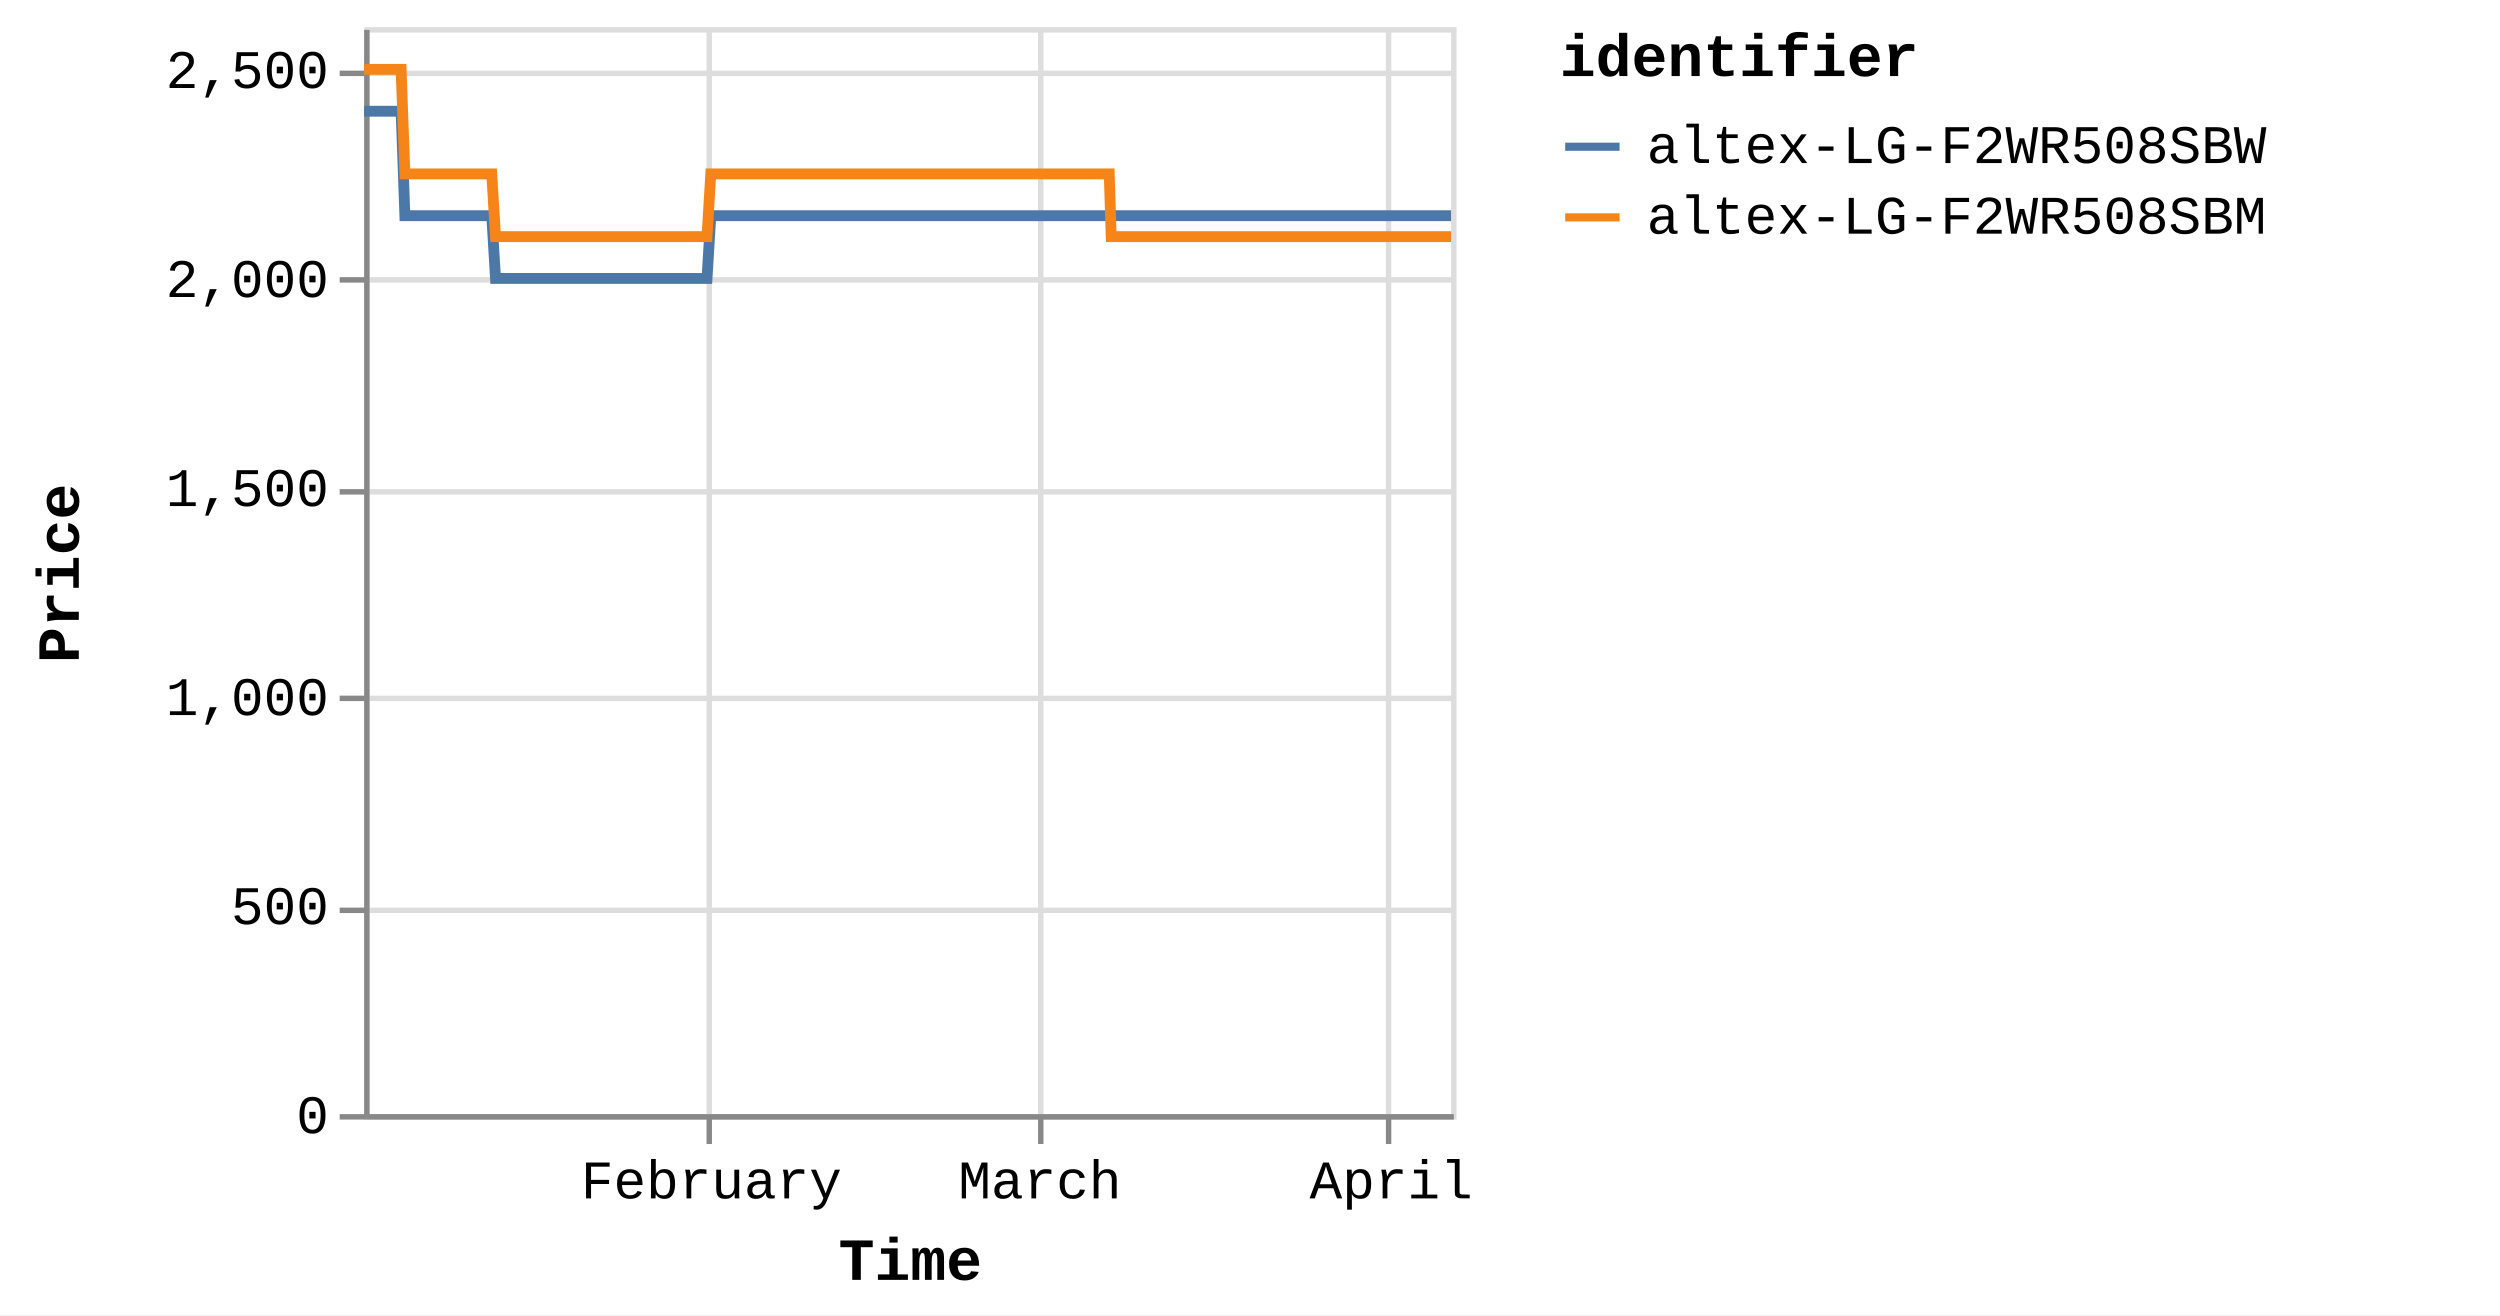
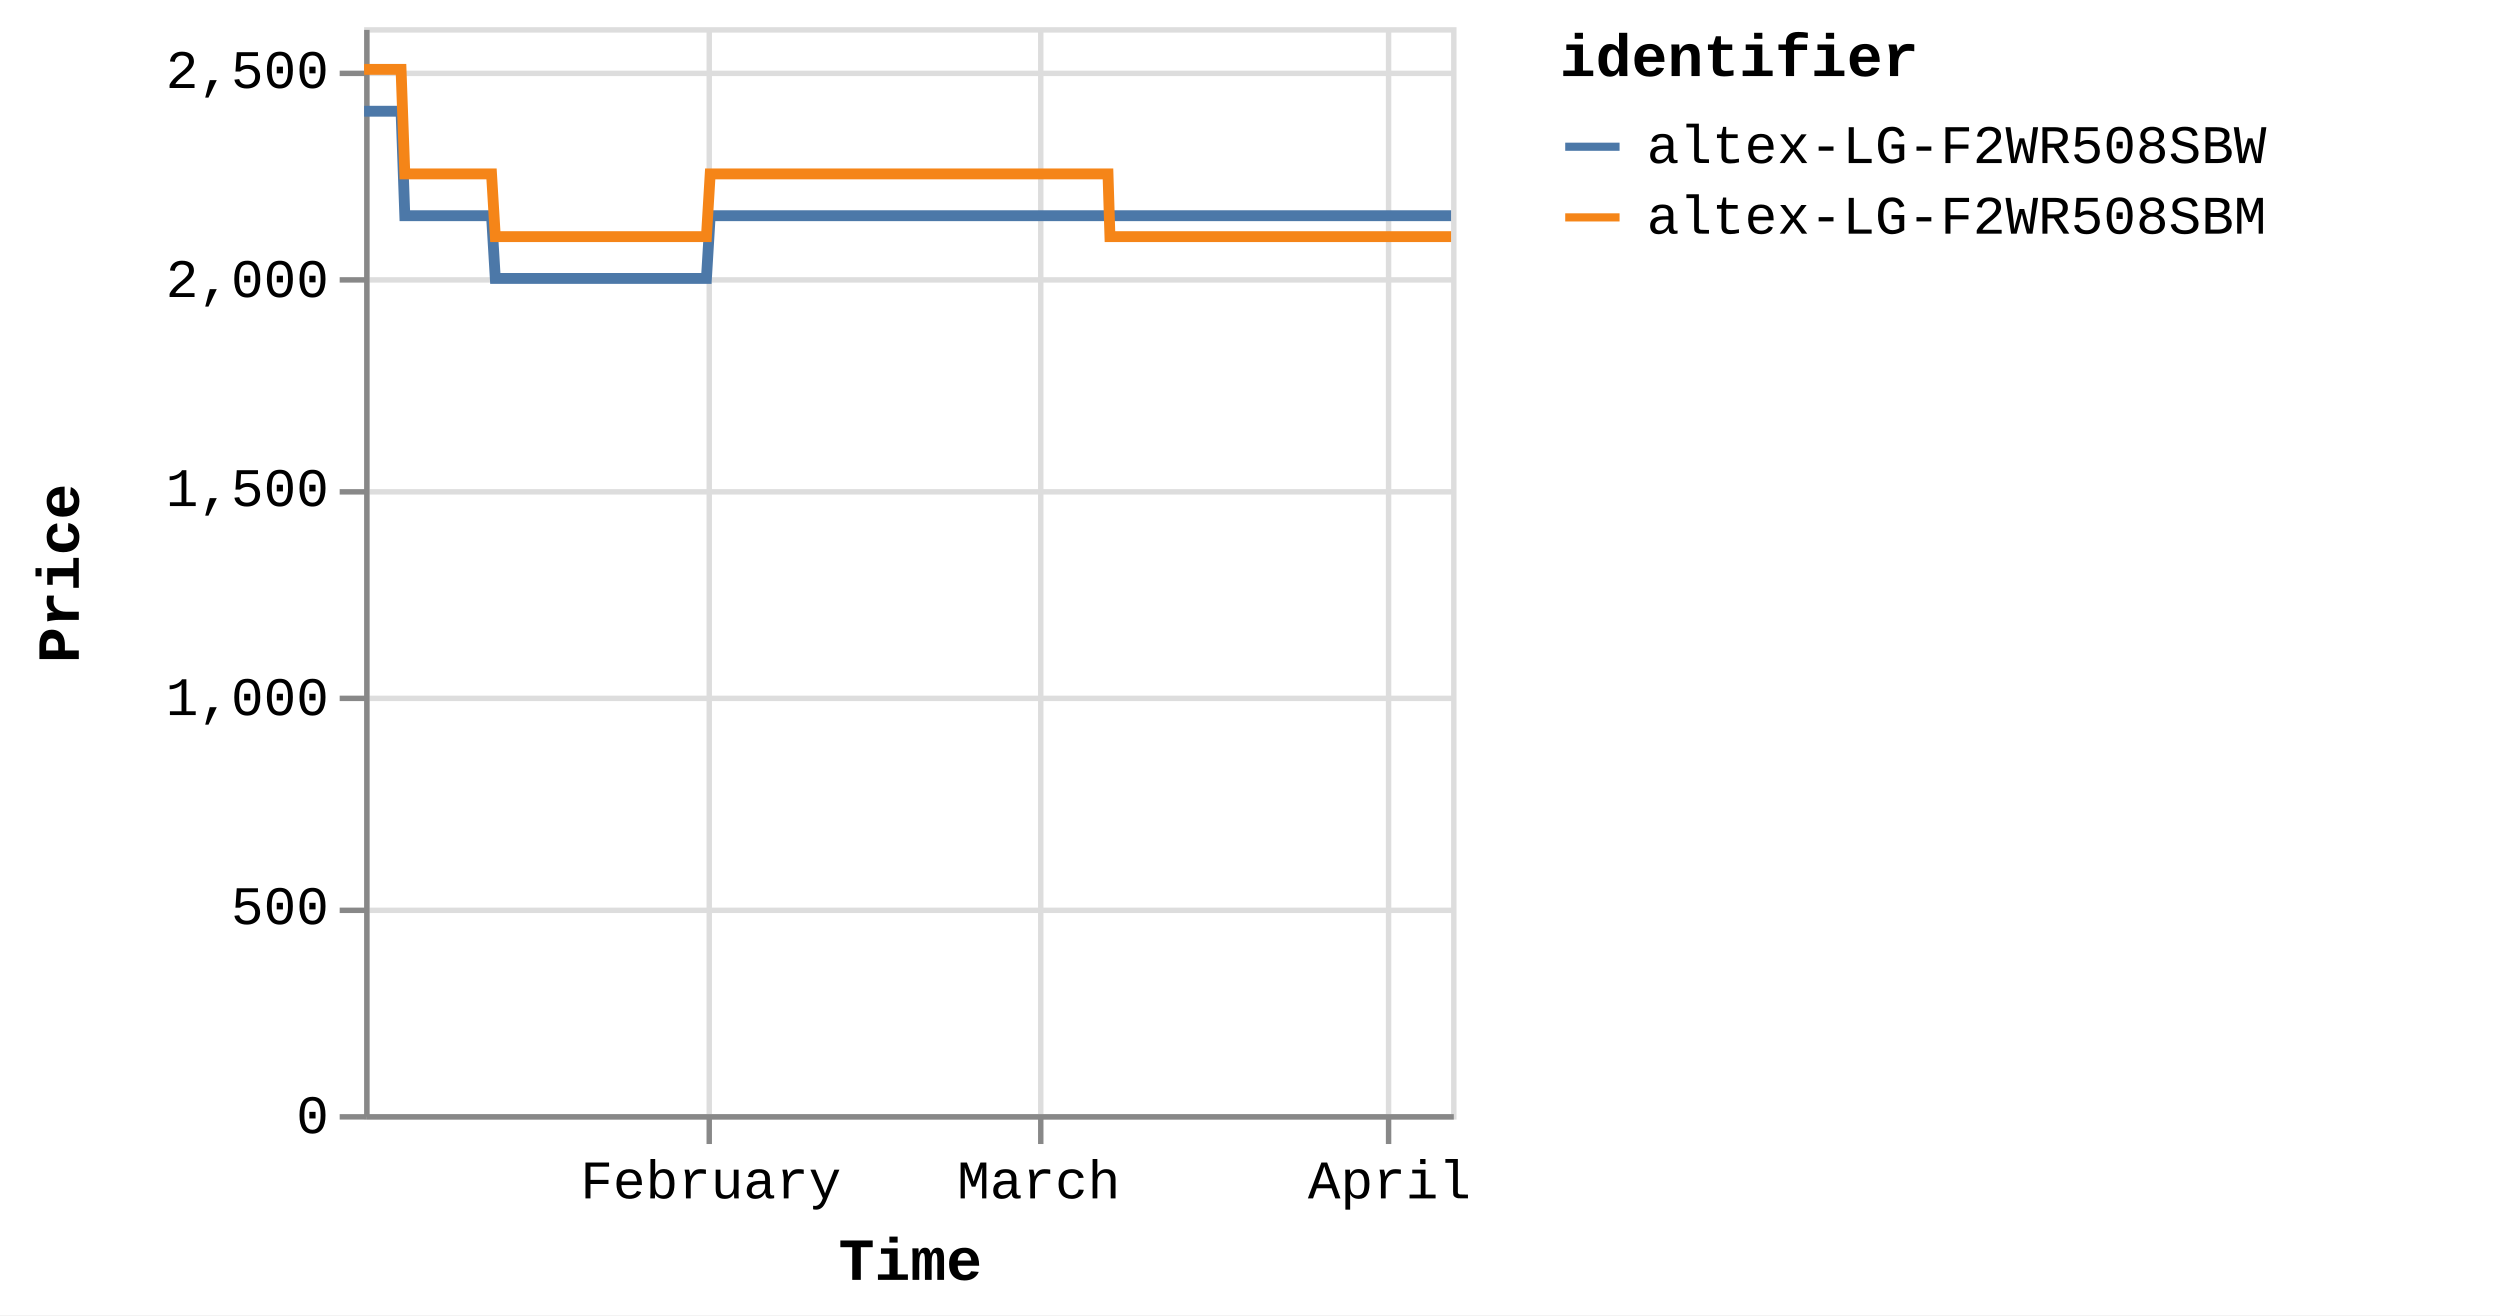
<svg xmlns="http://www.w3.org/2000/svg" version="1.1" class="marks" width="460" height="242" viewBox="0 0 460 242">
  <rect width="460" height="242" fill="white" />
  <g fill="none" stroke-miterlimit="10" transform="translate(67,5)">
    <g class="mark-group role-frame root" role="graphics-object" aria-roledescription="group mark container">
      <g transform="translate(0,0)">
        <path class="background" aria-hidden="true" d="M0.5,0.5h200v200h-200Z" stroke="#ddd" />
        <g>
          <g class="mark-group role-axis" aria-hidden="true">
            <g transform="translate(0.5,200.5)">
              <path class="background" aria-hidden="true" d="M0,0h0v0h0Z" pointer-events="none" />
              <g>
                <g class="mark-rule role-axis-grid" pointer-events="none">
                  <line transform="translate(63,-200)" x2="0" y2="200" stroke="#ddd" stroke-width="1" opacity="1" />
                  <line transform="translate(124,-200)" x2="0" y2="200" stroke="#ddd" stroke-width="1" opacity="1" />
                  <line transform="translate(188,-200)" x2="0" y2="200" stroke="#ddd" stroke-width="1" opacity="1" />
                </g>
              </g>
              <path class="foreground" aria-hidden="true" d="" pointer-events="none" display="none" />
            </g>
          </g>
          <g class="mark-group role-axis" aria-hidden="true">
            <g transform="translate(0.5,0.5)">
              <path class="background" aria-hidden="true" d="M0,0h0v0h0Z" pointer-events="none" />
              <g>
                <g class="mark-rule role-axis-grid" pointer-events="none">
                  <line transform="translate(0,200)" x2="200" y2="0" stroke="#ddd" stroke-width="1" opacity="1" />
                  <line transform="translate(0,162)" x2="200" y2="0" stroke="#ddd" stroke-width="1" opacity="1" />
                  <line transform="translate(0,123)" x2="200" y2="0" stroke="#ddd" stroke-width="1" opacity="1" />
                  <line transform="translate(0,85)" x2="200" y2="0" stroke="#ddd" stroke-width="1" opacity="1" />
                  <line transform="translate(0,46)" x2="200" y2="0" stroke="#ddd" stroke-width="1" opacity="1" />
                  <line transform="translate(0,8)" x2="200" y2="0" stroke="#ddd" stroke-width="1" opacity="1" />
                </g>
              </g>
              <path class="foreground" aria-hidden="true" d="" pointer-events="none" display="none" />
            </g>
          </g>
-           <g class="mark-group role-axis" role="graphics-symbol" aria-roledescription="axis" aria-label="X-axis titled 'Time' for a time scale with values from Monday, 01 January 2024, 2:19:43 PM to Saturday, 06 April 2024, 12:46:14 PM">
+           <g class="mark-group role-axis" role="graphics-symbol" aria-roledescription="axis" aria-label="X-axis titled 'Time' for a time scale with values from Monday, 01 January 2024, 2:19:43 PM to Saturday, 06 April 2024, 4:38:29 PM">
            <g transform="translate(0.5,200.5)">
              <path class="background" aria-hidden="true" d="M0,0h0v0h0Z" pointer-events="none" />
              <g>
                <g class="mark-rule role-axis-tick" pointer-events="none">
                  <line transform="translate(63,0)" x2="0" y2="5" stroke="#888" stroke-width="1" opacity="1" />
                  <line transform="translate(124,0)" x2="0" y2="5" stroke="#888" stroke-width="1" opacity="1" />
                  <line transform="translate(188,0)" x2="0" y2="5" stroke="#888" stroke-width="1" opacity="1" />
                </g>
                <g class="mark-text role-axis-label" pointer-events="none">
-                   <text text-anchor="middle" transform="translate(63.38239,15)" font-family="Liberation Mono" font-size="10px" fill="#000" opacity="1">February</text>
-                   <text text-anchor="middle" transform="translate(123.8399,15)" font-family="Liberation Mono" font-size="10px" fill="#000" opacity="1">March</text>
-                   <text text-anchor="middle" transform="translate(188.467,15)" font-family="Liberation Mono" font-size="10px" fill="#000" opacity="1">April</text>
+                   <text text-anchor="middle" transform="translate(63.27601,15)" font-family="Liberation Mono" font-size="10px" fill="#000" opacity="1">February</text>
+                   <text text-anchor="middle" transform="translate(123.6321,15)" font-family="Liberation Mono" font-size="10px" fill="#000" opacity="1">March</text>
+                   <text text-anchor="middle" transform="translate(188.1506,15)" font-family="Liberation Mono" font-size="10px" fill="#000" opacity="1">April</text>
                </g>
                <g class="mark-rule role-axis-domain" pointer-events="none">
                  <line transform="translate(0,0)" x2="200" y2="0" stroke="#888" stroke-width="1" opacity="1" />
                </g>
                <g class="mark-text role-axis-title" pointer-events="none">
                  <text text-anchor="middle" transform="translate(100,30)" font-family="Liberation Mono" font-size="11px" font-weight="bold" fill="#000" opacity="1">Time</text>
                </g>
              </g>
              <path class="foreground" aria-hidden="true" d="" pointer-events="none" display="none" />
            </g>
          </g>
          <g class="mark-group role-axis" role="graphics-symbol" aria-roledescription="axis" aria-label="Y-axis titled 'Price' for a linear scale with values from 0 to 2,600">
            <g transform="translate(0.5,0.5)">
              <path class="background" aria-hidden="true" d="M0,0h0v0h0Z" pointer-events="none" />
              <g>
                <g class="mark-rule role-axis-tick" pointer-events="none">
                  <line transform="translate(0,200)" x2="-5" y2="0" stroke="#888" stroke-width="1" opacity="1" />
                  <line transform="translate(0,162)" x2="-5" y2="0" stroke="#888" stroke-width="1" opacity="1" />
                  <line transform="translate(0,123)" x2="-5" y2="0" stroke="#888" stroke-width="1" opacity="1" />
                  <line transform="translate(0,85)" x2="-5" y2="0" stroke="#888" stroke-width="1" opacity="1" />
                  <line transform="translate(0,46)" x2="-5" y2="0" stroke="#888" stroke-width="1" opacity="1" />
                  <line transform="translate(0,8)" x2="-5" y2="0" stroke="#888" stroke-width="1" opacity="1" />
                </g>
                <g class="mark-text role-axis-label" pointer-events="none">
                  <text text-anchor="end" transform="translate(-7,203)" font-family="Liberation Mono" font-size="10px" fill="#000" opacity="1">0</text>
                  <text text-anchor="end" transform="translate(-7,164.5385)" font-family="Liberation Mono" font-size="10px" fill="#000" opacity="1">500</text>
                  <text text-anchor="end" transform="translate(-7,126.0769)" font-family="Liberation Mono" font-size="10px" fill="#000" opacity="1">1,000</text>
                  <text text-anchor="end" transform="translate(-7,87.61538)" font-family="Liberation Mono" font-size="10px" fill="#000" opacity="1">1,500</text>
                  <text text-anchor="end" transform="translate(-7,49.15385)" font-family="Liberation Mono" font-size="10px" fill="#000" opacity="1">2,000</text>
                  <text text-anchor="end" transform="translate(-7,10.69231)" font-family="Liberation Mono" font-size="10px" fill="#000" opacity="1">2,500</text>
                </g>
                <g class="mark-rule role-axis-domain" pointer-events="none">
                  <line transform="translate(0,200)" x2="0" y2="-200" stroke="#888" stroke-width="1" opacity="1" />
                </g>
                <g class="mark-text role-axis-title" pointer-events="none">
                  <text text-anchor="middle" transform="translate(-51,100) rotate(-90) translate(0,-2)" font-family="Liberation Mono" font-size="11px" font-weight="bold" fill="#000" opacity="1">Price</text>
                </g>
              </g>
              <path class="foreground" aria-hidden="true" d="" pointer-events="none" display="none" />
            </g>
          </g>
          <g class="mark-group role-scope pathgroup" role="graphics-object" aria-roledescription="group mark container">
            <g transform="translate(0,0)">
              <path class="background" aria-hidden="true" d="M0,0h200v200h-200Z" />
              <g>
                <g class="mark-line role-mark marks" role="graphics-object" aria-roledescription="line mark container">
-                   <path aria-label="Time: Jan 01, 2024; Price: 2399; identifier: altex-LG-F2WR508SBW" role="graphics-symbol" aria-roledescription="line mark" d="M0,15.462L0.218,15.462L0.548,15.462L1.243,15.462L1.591,15.462L1.956,15.462L2.288,15.462L2.633,15.462L3.328,15.462L3.676,15.462L4.041,15.462L4.374,15.462L4.717,15.462L5.413,15.462L5.761,15.462L6.126,15.462L6.461,15.462L6.803,15.462L7.499,34.692L7.846,34.692L8.211,34.692L8.544,34.692L8.887,34.692L9.583,34.692L9.93,34.692L10.294,34.692L10.627,34.692L10.972,34.692L11.669,34.692L12.014,34.692L12.378,34.692L12.712,34.692L13.057,34.692L13.753,34.692L14.102,34.692L14.467,34.692L14.8,34.692L15.141,34.692L15.839,34.692L16.186,34.692L16.556,34.692L16.885,34.692L17.226,34.692L17.923,34.692L18.271,34.692L18.637,34.692L18.968,34.692L19.311,34.692L20.007,34.692L20.355,34.692L20.722,34.692L21.054,34.692L21.396,34.692L22.092,34.692L22.44,34.692L22.805,34.692L23.138,34.692L23.481,34.692L24.176,46.231L24.523,46.231L24.887,46.231L25.221,46.231L25.565,46.231L26.262,46.231L26.607,46.231L26.971,46.231L27.305,46.231L27.65,46.231L28.347,46.231L28.695,46.231L29.062,46.231L29.394,46.231L29.734,46.231L30.431,46.231L30.78,46.231L31.146,46.231L31.479,46.231L31.819,46.231L32.516,46.231L32.865,46.231L33.231,46.231L33.563,46.231L33.904,46.231L34.6,46.231L34.948,46.231L35.315,46.231L35.646,46.231L35.99,46.231L36.686,46.231L37.033,46.231L37.4,46.231L37.733,46.231L38.073,46.231L38.77,46.231L39.116,46.231L39.48,46.231L39.815,46.231L40.159,46.231L40.853,46.231L41.201,46.231L41.565,46.231L41.899,46.231L42.243,46.231L42.941,46.231L43.289,46.231L43.656,46.231L43.986,46.231L44.328,46.231L45.025,46.231L45.374,46.231L45.74,46.231L46.073,46.231L46.412,46.231L47.11,46.231L47.458,46.231L47.825,46.231L48.156,46.231L48.497,46.231L49.195,46.231L49.542,46.231L49.909,46.231L50.243,46.231L50.582,46.231L51.278,46.231L51.626,46.231L51.987,46.231L52.32,46.231L52.668,46.231L53.361,46.231L53.71,46.231L54.067,46.231L54.404,46.231L54.751,46.231L55.447,46.231L55.794,46.231L56.152,46.231L56.489,46.231L56.836,46.231L57.531,46.231L57.88,46.231L58.24,46.231L58.574,46.231L58.921,46.231L59.615,46.231L59.963,46.231L60.325,46.231L60.663,46.231L61.005,46.231L61.7,46.231L62.048,46.231L62.41,46.231L62.743,46.231L63.09,46.231L63.785,34.692L64.133,34.692L64.495,34.692L64.827,34.692L65.175,34.692L65.871,34.692L66.217,34.692L66.579,34.692L66.912,34.692L67.26,34.692L67.955,34.692L68.303,34.692L68.661,34.692L68.997,34.692L69.346,34.692L70.041,34.692L70.388,34.692L70.745,34.692L71.082,34.692L71.429,34.692L72.124,34.692L72.473,34.692L72.834,34.692L73.167,34.692L73.514,34.692L74.209,34.692L74.556,34.692L74.919,34.692L75.252,34.692L75.599,34.692L76.294,34.692L76.642,34.692L77.002,34.692L77.338,34.692L77.684,34.692L78.379,34.692L78.727,34.692L79.087,34.692L79.422,34.692L79.768,34.692L80.464,34.692L80.811,34.692L81.171,34.692L81.506,34.692L81.854,34.692L82.548,34.692L82.895,34.692L83.255,34.692L83.59,34.692L83.938,34.692L84.634,34.692L84.981,34.692L85.339,34.692L85.675,34.692L86.023,34.692L86.718,34.692L87.065,34.692L87.428,34.692L87.761,34.692L88.107,34.692L88.802,34.692L89.15,34.692L89.511,34.692L89.85,34.692L90.192,34.692L90.887,34.692L91.235,34.692L91.596,34.692L91.931,34.692L92.276,34.692L93.319,34.692L93.681,34.692L94.015,34.692L94.362,34.692L95.057,34.692L95.404,34.692L95.765,34.692L96.101,34.692L96.446,34.692L97.142,34.692L97.488,34.692L97.847,34.692L98.183,34.692L98.531,34.692L99.226,34.692L99.575,34.692L99.932,34.692L100.269,34.692L100.616,34.692L101.311,34.692L101.66,34.692L102.021,34.692L102.357,34.692L102.7,34.692L103.397,34.692L103.743,34.692L104.103,34.692L104.439,34.692L104.786,34.692L105.48,34.692L105.828,34.692L106.19,34.692L106.524,34.692L106.871,34.692L107.565,34.692L107.912,34.692L108.274,34.692L108.609,34.692L108.955,34.692L109.65,34.692L109.997,34.692L110.357,34.692L110.692,34.692L111.041,34.692L111.735,34.692L112.082,34.692L112.44,34.692L112.777,34.692L113.124,34.692L113.819,34.692L114.167,34.692L114.525,34.692L114.863,34.692L115.209,34.692L115.904,34.692L116.253,34.692L116.613,34.692L116.947,34.692L117.293,34.692L117.989,34.692L118.337,34.692L118.697,34.692L119.032,34.692L119.378,34.692L120.074,34.692L120.421,34.692L120.782,34.692L121.118,34.692L121.463,34.692L122.158,34.692L122.505,34.692L122.865,34.692L123.2,34.692L123.548,34.692L124.243,34.692L124.592,34.692L124.952,34.692L125.286,34.692L125.633,34.692L126.328,34.692L126.675,34.692L127.036,34.692L127.37,34.692L127.718,34.692L128.413,34.692L128.759,34.692L129.118,34.692L129.455,34.692L129.802,34.692L130.529,34.692L131.004,34.692L131.211,34.692L131.542,34.692L131.887,34.692L132.581,34.692L132.929,34.692L133.292,34.692L133.625,34.692L133.971,34.692L134.666,34.692L135.017,34.692L135.377,34.692L135.712,34.692L136.056,34.692L136.751,34.692L137.1,34.692L137.46,34.692L137.794,34.692L138.142,34.692L138.836,34.692L139.189,34.692L139.545,34.692L139.878,34.692L140.226,34.692L140.921,34.692L141.269,34.692L141.626,34.692L141.965,34.692L142.31,34.692L143.005,34.692L143.355,34.692L143.711,34.692L144.049,34.692L144.395,34.692L145.092,34.692L145.438,34.692L145.8,34.692L146.135,34.692L146.481,34.692L147.175,34.692L147.522,34.692L147.885,34.692L148.221,34.692L148.565,34.692L149.26,34.692L149.61,34.692L149.97,34.692L150.303,34.692L150.649,34.692L151.344,34.692L151.692,34.692L152.055,34.692L152.388,34.692L152.734,34.692L153.429,34.692L153.779,34.692L154.138,34.692L154.473,34.692L154.819,34.692L155.514,34.692L155.863,34.692L156.222,34.692L156.557,34.692L156.905,34.692L157.599,34.692L157.948,34.692L158.306,34.692L158.641,34.692L158.989,34.692L159.683,34.692L160.031,34.692L160.396,34.692L160.729,34.692L161.075,34.692L161.769,34.692L162.116,34.692L162.477,34.692L162.815,34.692L163.158,34.692L163.853,34.692L164.201,34.692L164.562,34.692L164.9,34.692L165.244,34.692L165.938,34.692L166.286,34.692L166.649,34.692L166.985,34.692L167.328,34.692L168.023,34.692L168.37,34.692L168.732,34.692L169.066,34.692L169.413,34.692L170.108,34.692L170.454,34.692L170.815,34.692L171.149,34.692L171.497,34.692L172.192,34.692L172.54,34.692L172.902,34.692L173.234,34.692L173.582,34.692L174.277,34.692L174.624,34.692L174.986,34.692L175.32,34.692L175.666,34.692L176.361,34.692L176.712,34.692L177.071,34.692L177.407,34.692L177.751,34.692L178.449,34.692L178.795,34.692L179.157,34.692L179.493,34.692L179.836,34.692L180.531,34.692L180.878,34.692L181.242,34.692L181.575,34.692L181.92,34.692L182.616,34.692L182.963,34.692L183.326,34.692L183.66,34.692L184.005,34.692L184.7,34.692L185.048,34.692L185.406,34.692L185.744,34.692L186.092,34.692L186.786,34.692L187.135,34.692L187.493,34.692L187.829,34.692L188.175,34.692L188.869,34.692L189.22,34.692L189.582,34.692L189.918,34.692L190.259,34.692L190.956,34.692L191.303,34.692L191.666,34.692L192.001,34.692L192.344,34.692L193.039,34.692L193.387,34.692L193.749,34.692L194.085,34.692L194.429,34.692L195.125,34.692L195.473,34.692L195.834,34.692L196.169,34.692L196.514,34.692L197.212,34.692L197.918,34.692L198.253,34.692L198.6,34.692L199.295,34.692L199.642,34.692L200,34.692" stroke="#4c78a8" stroke-width="2" />
+                   <path aria-label="Time: Jan 01, 2024; Price: 2399; identifier: altex-LG-F2WR508SBW" role="graphics-symbol" aria-roledescription="line mark" d="M0,15.462L0.218,15.462L0.547,15.462L1.241,15.462L1.588,15.462L1.953,15.462L2.284,15.462L2.628,15.462L3.323,15.462L3.67,15.462L4.035,15.462L4.366,15.462L4.709,15.462L5.404,15.462L5.751,15.462L6.115,15.462L6.45,15.462L6.791,15.462L7.486,34.692L7.833,34.692L8.197,34.692L8.53,34.692L8.872,34.692L9.567,34.692L9.913,34.692L10.277,34.692L10.61,34.692L10.953,34.692L11.649,34.692L11.994,34.692L12.358,34.692L12.691,34.692L13.035,34.692L13.73,34.692L14.078,34.692L14.443,34.692L14.775,34.692L15.116,34.692L15.812,34.692L16.159,34.692L16.528,34.692L16.857,34.692L17.197,34.692L17.893,34.692L18.24,34.692L18.605,34.692L18.936,34.692L19.278,34.692L19.974,34.692L20.321,34.692L20.687,34.692L21.019,34.692L21.36,34.692L22.055,34.692L22.402,34.692L22.767,34.692L23.099,34.692L23.441,34.692L24.135,46.231L24.482,46.231L24.845,46.231L25.178,46.231L25.522,46.231L26.218,46.231L26.563,46.231L26.926,46.231L27.259,46.231L27.603,46.231L28.3,46.231L28.647,46.231L29.013,46.231L29.344,46.231L29.685,46.231L30.38,46.231L30.728,46.231L31.094,46.231L31.426,46.231L31.766,46.231L32.461,46.231L32.81,46.231L33.175,46.231L33.506,46.231L33.847,46.231L34.542,46.231L34.889,46.231L35.255,46.231L35.586,46.231L35.929,46.231L36.624,46.231L36.971,46.231L37.337,46.231L37.669,46.231L38.009,46.231L38.705,46.231L39.05,46.231L39.414,46.231L39.749,46.231L40.091,46.231L40.785,46.231L41.132,46.231L41.495,46.231L41.829,46.231L42.172,46.231L42.869,46.231L43.217,46.231L43.583,46.231L43.912,46.231L44.253,46.231L44.949,46.231L45.298,46.231L45.663,46.231L45.995,46.231L46.335,46.231L47.031,46.231L47.378,46.231L47.744,46.231L48.076,46.231L48.416,46.231L49.113,46.231L49.459,46.231L49.826,46.231L50.158,46.231L50.497,46.231L51.192,46.231L51.54,46.231L51.899,46.231L52.232,46.231L52.579,46.231L53.272,46.231L53.62,46.231L53.976,46.231L54.313,46.231L54.659,46.231L55.354,46.231L55.7,46.231L56.058,46.231L56.394,46.231L56.741,46.231L57.435,46.231L57.782,46.231L58.142,46.231L58.476,46.231L58.822,46.231L59.515,46.231L59.863,46.231L60.223,46.231L60.561,46.231L60.903,46.231L61.597,46.231L61.944,46.231L62.305,46.231L62.638,46.231L62.984,46.231L63.678,34.692L64.025,34.692L64.387,34.692L64.719,34.692L65.065,34.692L65.76,34.692L66.106,34.692L66.467,34.692L66.8,34.692L67.147,34.692L67.841,34.692L68.188,34.692L68.545,34.692L68.881,34.692L69.229,34.692L69.924,34.692L70.269,34.692L70.626,34.692L70.962,34.692L71.309,34.692L72.003,34.692L72.351,34.692L72.712,34.692L73.045,34.692L73.391,34.692L74.084,34.692L74.431,34.692L74.793,34.692L75.126,34.692L75.472,34.692L76.166,34.692L76.513,34.692L76.873,34.692L77.209,34.692L77.553,34.692L78.247,34.692L78.595,34.692L78.954,34.692L79.289,34.692L79.634,34.692L80.329,34.692L80.676,34.692L81.034,34.692L81.37,34.692L81.717,34.692L82.409,34.692L82.756,34.692L83.115,34.692L83.45,34.692L83.797,34.692L84.492,34.692L84.838,34.692L85.195,34.692L85.531,34.692L85.878,34.692L86.572,34.692L86.919,34.692L87.281,34.692L87.613,34.692L87.959,34.692L88.653,34.692L89,34.692L89.36,34.692L89.699,34.692L90.041,34.692L90.734,34.692L91.081,34.692L91.443,34.692L91.776,34.692L92.121,34.692L93.163,34.692L93.523,34.692L93.857,34.692L94.204,34.692L94.897,34.692L95.244,34.692L95.605,34.692L95.94,34.692L96.285,34.692L96.979,34.692L97.325,34.692L97.683,34.692L98.019,34.692L98.365,34.692L99.06,34.692L99.408,34.692L99.764,34.692L100.1,34.692L100.447,34.692L101.141,34.692L101.489,34.692L101.85,34.692L102.186,34.692L102.528,34.692L103.223,34.692L103.569,34.692L103.929,34.692L104.264,34.692L104.61,34.692L105.303,34.692L105.65,34.692L106.011,34.692L106.345,34.692L106.691,34.692L107.385,34.692L107.731,34.692L108.092,34.692L108.426,34.692L108.772,34.692L109.466,34.692L109.813,34.692L110.172,34.692L110.506,34.692L110.855,34.692L111.547,34.692L111.894,34.692L112.251,34.692L112.587,34.692L112.934,34.692L113.628,34.692L113.976,34.692L114.332,34.692L114.671,34.692L115.015,34.692L115.709,34.692L116.057,34.692L116.417,34.692L116.751,34.692L117.097,34.692L117.791,34.692L118.138,34.692L118.498,34.692L118.833,34.692L119.178,34.692L119.872,34.692L120.219,34.692L120.579,34.692L120.914,34.692L121.26,34.692L121.953,34.692L122.3,34.692L122.659,34.692L122.993,34.692L123.34,34.692L124.034,34.692L124.383,34.692L124.742,34.692L125.076,34.692L125.422,34.692L126.116,34.692L126.463,34.692L126.823,34.692L127.156,34.692L127.503,34.692L128.197,34.692L128.543,34.692L128.901,34.692L129.237,34.692L129.585,34.692L130.31,34.692L130.784,34.692L130.991,34.692L131.321,34.692L131.666,34.692L132.359,34.692L132.706,34.692L133.069,34.692L133.4,34.692L133.747,34.692L134.44,34.692L134.79,34.692L135.15,34.692L135.484,34.692L135.828,34.692L136.522,34.692L136.869,34.692L137.229,34.692L137.563,34.692L137.91,34.692L138.603,34.692L138.955,34.692L139.311,34.692L139.643,34.692L139.99,34.692L140.685,34.692L141.031,34.692L141.388,34.692L141.727,34.692L142.071,34.692L142.765,34.692L143.115,34.692L143.469,34.692L143.807,34.692L144.153,34.692L144.848,34.692L145.193,34.692L145.556,34.692L145.89,34.692L146.235,34.692L146.928,34.692L147.275,34.692L147.636,34.692L147.972,34.692L148.315,34.692L149.01,34.692L149.359,34.692L149.718,34.692L150.05,34.692L150.397,34.692L151.09,34.692L151.438,34.692L151.8,34.692L152.132,34.692L152.478,34.692L153.171,34.692L153.521,34.692L153.879,34.692L154.213,34.692L154.559,34.692L155.253,34.692L155.601,34.692L155.959,34.692L156.294,34.692L156.642,34.692L157.334,34.692L157.683,34.692L158.04,34.692L158.375,34.692L158.722,34.692L159.415,34.692L159.762,34.692L160.126,34.692L160.46,34.692L160.805,34.692L161.498,34.692L161.844,34.692L162.204,34.692L162.542,34.692L162.884,34.692L163.578,34.692L163.926,34.692L164.286,34.692L164.623,34.692L164.967,34.692L165.659,34.692L166.007,34.692L166.369,34.692L166.705,34.692L167.047,34.692L167.741,34.692L168.087,34.692L168.448,34.692L168.782,34.692L169.128,34.692L169.822,34.692L170.168,34.692L170.529,34.692L170.862,34.692L171.209,34.692L171.903,34.692L172.25,34.692L172.611,34.692L172.943,34.692L173.29,34.692L173.984,34.692L174.331,34.692L174.693,34.692L175.026,34.692L175.371,34.692L176.065,34.692L176.415,34.692L176.774,34.692L177.109,34.692L177.453,34.692L178.149,34.692L178.495,34.692L178.857,34.692L179.192,34.692L179.534,34.692L180.228,34.692L180.575,34.692L180.937,34.692L181.271,34.692L181.615,34.692L182.31,34.692L182.656,34.692L183.019,34.692L183.352,34.692L183.697,34.692L184.39,34.692L184.737,34.692L185.095,34.692L185.432,34.692L185.779,34.692L186.472,34.692L186.82,34.692L187.178,34.692L187.514,34.692L187.859,34.692L188.552,34.692L188.902,34.692L189.264,34.692L189.599,34.692L189.94,34.692L190.636,34.692L190.982,34.692L191.345,34.692L191.678,34.692L192.021,34.692L192.715,34.692L193.062,34.692L193.424,34.692L193.76,34.692L194.103,34.692L194.798,34.692L195.145,34.692L195.506,34.692L195.839,34.692L196.185,34.692L196.881,34.692L197.586,34.692L197.921,34.692L198.267,34.692L198.96,34.692L199.307,34.692L199.664,34.692L200,34.692" stroke="#4c78a8" stroke-width="2" />
                </g>
              </g>
              <path class="foreground" aria-hidden="true" d="" display="none" />
            </g>
            <g transform="translate(0,0)">
              <path class="background" aria-hidden="true" d="M0,0h200v200h-200Z" />
              <g>
                <g class="mark-line role-mark marks" role="graphics-object" aria-roledescription="line mark container">
-                   <path aria-label="Time: Jan 01, 2024; Price: 2499; identifier: altex-LG-F2WR508SBM" role="graphics-symbol" aria-roledescription="line mark" d="M0,7.769L0.218,7.769L0.548,7.769L1.243,7.769L1.591,7.769L1.956,7.769L2.288,7.769L2.633,7.769L3.328,7.769L3.676,7.769L4.042,7.769L4.374,7.769L4.717,7.769L5.413,7.769L5.761,7.769L6.126,7.769L6.461,7.769L6.803,7.769L7.499,27L7.846,27L8.211,27L8.545,27L8.887,27L9.583,27L9.93,27L10.294,27L10.628,27L10.972,27L11.669,27L12.014,27L12.378,27L12.712,27L13.057,27L13.754,27L14.102,27L14.467,27L14.8,27L15.141,27L15.839,27L16.186,27L16.556,27L16.885,27L17.226,27L17.923,27L18.271,27L18.637,27L18.968,27L19.311,27L20.008,27L20.355,27L20.722,27L21.054,27L21.396,27L22.092,27L22.44,27L22.805,27L23.138,27L23.481,27L24.176,38.538L24.523,38.538L24.887,38.538L25.221,38.538L25.565,38.538L26.262,38.538L26.607,38.538L26.971,38.538L27.305,38.538L27.65,38.538L28.347,38.538L28.695,38.538L29.062,38.538L29.394,38.538L29.735,38.538L30.431,38.538L30.78,38.538L31.146,38.538L31.479,38.538L31.819,38.538L32.516,38.538L32.865,38.538L33.231,38.538L33.563,38.538L33.904,38.538L34.6,38.538L34.948,38.538L35.315,38.538L35.646,38.538L35.99,38.538L36.686,38.538L37.033,38.538L37.4,38.538L37.733,38.538L38.073,38.538L38.77,38.538L39.116,38.538L39.48,38.538L39.816,38.538L40.159,38.538L40.854,38.538L41.201,38.538L41.565,38.538L41.899,38.538L42.243,38.538L42.941,38.538L43.29,38.538L43.656,38.538L43.986,38.538L44.328,38.538L45.025,38.538L45.374,38.538L45.74,38.538L46.073,38.538L46.413,38.538L47.11,38.538L47.458,38.538L47.825,38.538L48.156,38.538L48.498,38.538L49.195,38.538L49.542,38.538L49.909,38.538L50.243,38.538L50.582,38.538L51.278,38.538L51.627,38.538L51.987,38.538L52.32,38.538L52.668,38.538L53.362,38.538L53.71,38.538L54.067,38.538L54.404,38.538L54.751,38.538L55.447,38.538L55.794,38.538L56.152,38.538L56.489,38.538L56.836,38.538L57.531,38.538L57.88,38.538L58.24,38.538L58.574,38.538L58.921,38.538L59.616,38.538L59.963,38.538L60.325,38.538L60.663,38.538L61.005,38.538L61.7,38.538L62.048,38.538L62.41,38.538L62.743,38.538L63.09,38.538L63.785,27L64.133,27L64.495,27L64.828,27L65.175,27L65.871,27L66.218,27L66.579,27L66.912,27L67.26,27L67.955,27L68.303,27L68.661,27L68.997,27L69.346,27L70.041,27L70.388,27L70.745,27L71.082,27L71.429,27L72.124,27L72.473,27L72.835,27L73.167,27L73.514,27L74.209,27L74.557,27L74.919,27L75.252,27L75.599,27L76.294,27L76.642,27L77.002,27L77.339,27L77.684,27L78.379,27L78.727,27L79.087,27L79.423,27L79.768,27L80.464,27L80.812,27L81.171,27L81.506,27L81.854,27L82.548,27L82.895,27L83.255,27L83.59,27L83.938,27L84.634,27L84.981,27L85.339,27L85.675,27L86.023,27L86.718,27L87.065,27L87.428,27L87.761,27L88.107,27L88.802,27L89.15,27L89.511,27L89.85,27L90.192,27L90.887,27L91.235,27L91.596,27L91.931,27L92.276,27L93.319,27L93.681,27L94.015,27L94.362,27L95.057,27L95.404,27L95.765,27L96.101,27L96.446,27L97.142,27L97.488,27L97.847,27L98.184,27L98.531,27L99.226,27L99.575,27L99.932,27L100.269,27L100.616,27L101.311,27L101.66,27L102.021,27L102.357,27L102.7,27L103.397,27L103.743,27L104.104,27L104.439,27L104.786,27L105.48,27L105.828,27L106.19,27L106.524,27L106.871,27L107.565,27L107.912,27L108.274,27L108.609,27L108.955,27L109.65,27L109.997,27L110.357,27L110.692,27L111.042,27L111.735,27L112.082,27L112.44,27L112.777,27L113.124,27L113.819,27L114.167,27L114.525,27L114.864,27L115.209,27L115.904,27L116.253,27L116.613,27L116.948,27L117.294,27L117.989,27L118.337,27L118.697,27L119.032,27L119.378,27L120.074,27L120.421,27L120.782,27L121.118,27L121.464,27L122.158,27L122.505,27L122.865,27L123.2,27L123.548,27L124.243,27L124.592,27L124.952,27L125.286,27L125.633,27L126.328,27L126.675,27L127.036,27L127.37,27L127.718,27L128.413,27L128.76,27L129.118,27L129.455,27L129.802,27L130.529,27L131.004,27L131.211,27L131.542,27L131.887,27L132.582,27L132.929,27L133.292,27L133.625,27L133.971,27L134.666,27L135.017,27L135.377,27L135.712,27L136.056,27L136.751,27L137.1,27L137.46,38.538L137.794,38.538L138.142,38.538L138.836,38.538L139.189,38.538L139.545,38.538L139.878,38.538L140.226,38.538L140.921,38.538L141.269,38.538L141.626,38.538L141.965,38.538L142.31,38.538L143.006,38.538L143.355,38.538L143.711,38.538L144.049,38.538L144.395,38.538L145.092,38.538L145.438,38.538L145.8,38.538L146.135,38.538L146.481,38.538L147.175,38.538L147.522,38.538L147.885,38.538L148.221,38.538L148.565,38.538L149.26,38.538L149.61,38.538L149.97,38.538L150.303,38.538L150.65,38.538L151.345,38.538L151.692,38.538L152.055,38.538L152.388,38.538L152.734,38.538L153.429,38.538L153.779,38.538L154.138,38.538L154.473,38.538L154.819,38.538L155.514,38.538L155.863,38.538L156.222,38.538L156.557,38.538L156.905,38.538L157.599,38.538L157.948,38.538L158.306,38.538L158.641,38.538L158.989,38.538L159.683,38.538L160.031,38.538L160.396,38.538L160.73,38.538L161.075,38.538L161.769,38.538L162.116,38.538L162.477,38.538L162.815,38.538L163.158,38.538L163.853,38.538L164.201,38.538L164.562,38.538L164.9,38.538L165.244,38.538L165.938,38.538L166.286,38.538L166.649,38.538L166.985,38.538L167.328,38.538L168.023,38.538L168.37,38.538L168.732,38.538L169.066,38.538L169.413,38.538L170.108,38.538L170.455,38.538L170.815,38.538L171.149,38.538L171.497,38.538L172.192,38.538L172.54,38.538L172.902,38.538L173.234,38.538L173.582,38.538L174.277,38.538L174.624,38.538L174.986,38.538L175.321,38.538L175.666,38.538L176.361,38.538L176.712,38.538L177.071,38.538L177.407,38.538L177.751,38.538L178.449,38.538L178.795,38.538L179.157,38.538L179.493,38.538L179.836,38.538L180.531,38.538L180.879,38.538L181.242,38.538L181.575,38.538L181.92,38.538L182.617,38.538L182.963,38.538L183.326,38.538L183.66,38.538L184.005,38.538L184.7,38.538L185.048,38.538L185.407,38.538L185.744,38.538L186.092,38.538L186.786,38.538L187.135,38.538L187.493,38.538L187.829,38.538L188.175,38.538L188.869,38.538L189.22,38.538L189.582,38.538L189.918,38.538L190.26,38.538L190.956,38.538L191.303,38.538L191.667,38.538L192.001,38.538L192.344,38.538L193.039,38.538L193.387,38.538L193.749,38.538L194.086,38.538L194.429,38.538L195.125,38.538L195.473,38.538L195.834,38.538L196.169,38.538L196.515,38.538L197.212,38.538L197.918,38.538L198.254,38.538L198.6,38.538L199.295,38.538L199.642,38.538L200,38.538" stroke="#f58518" stroke-width="2" />
+                   <path aria-label="Time: Jan 01, 2024; Price: 2499; identifier: altex-LG-F2WR508SBM" role="graphics-symbol" aria-roledescription="line mark" d="M0,7.769L0.218,7.769L0.548,7.769L1.241,7.769L1.589,7.769L1.953,7.769L2.285,7.769L2.628,7.769L3.323,7.769L3.67,7.769L4.035,7.769L4.366,7.769L4.709,7.769L5.404,7.769L5.751,7.769L6.115,7.769L6.45,7.769L6.792,7.769L7.486,27L7.833,27L8.197,27L8.53,27L8.872,27L9.567,27L9.913,27L10.277,27L10.61,27L10.953,27L11.649,27L11.994,27L12.358,27L12.691,27L13.035,27L13.73,27L14.078,27L14.443,27L14.775,27L15.116,27L15.812,27L16.159,27L16.528,27L16.857,27L17.197,27L17.893,27L18.24,27L18.605,27L18.936,27L19.279,27L19.974,27L20.321,27L20.687,27L21.019,27L21.36,27L22.055,27L22.402,27L22.767,27L23.099,27L23.441,27L24.135,38.538L24.482,38.538L24.845,38.538L25.178,38.538L25.522,38.538L26.218,38.538L26.563,38.538L26.926,38.538L27.259,38.538L27.603,38.538L28.3,38.538L28.647,38.538L29.013,38.538L29.344,38.538L29.685,38.538L30.38,38.538L30.728,38.538L31.094,38.538L31.426,38.538L31.766,38.538L32.461,38.538L32.81,38.538L33.175,38.538L33.507,38.538L33.847,38.538L34.542,38.538L34.889,38.538L35.255,38.538L35.586,38.538L35.929,38.538L36.624,38.538L36.971,38.538L37.337,38.538L37.669,38.538L38.01,38.538L38.705,38.538L39.05,38.538L39.414,38.538L39.749,38.538L40.091,38.538L40.785,38.538L41.132,38.538L41.495,38.538L41.829,38.538L42.172,38.538L42.869,38.538L43.217,38.538L43.583,38.538L43.912,38.538L44.254,38.538L44.949,38.538L45.298,38.538L45.663,38.538L45.995,38.538L46.335,38.538L47.031,38.538L47.379,38.538L47.744,38.538L48.076,38.538L48.416,38.538L49.113,38.538L49.459,38.538L49.826,38.538L50.158,38.538L50.497,38.538L51.192,38.538L51.54,38.538L51.9,38.538L52.232,38.538L52.58,38.538L53.272,38.538L53.62,38.538L53.976,38.538L54.313,38.538L54.659,38.538L55.354,38.538L55.7,38.538L56.058,38.538L56.394,38.538L56.741,38.538L57.435,38.538L57.783,38.538L58.143,38.538L58.476,38.538L58.823,38.538L59.515,38.538L59.863,38.538L60.223,38.538L60.561,38.538L60.903,38.538L61.597,38.538L61.944,38.538L62.305,38.538L62.638,38.538L62.984,38.538L63.678,27L64.025,27L64.387,27L64.719,27L65.065,27L65.76,27L66.106,27L66.467,27L66.8,27L67.147,27L67.841,27L68.188,27L68.545,27L68.881,27L69.229,27L69.924,27L70.27,27L70.627,27L70.962,27L71.309,27L72.003,27L72.351,27L72.712,27L73.045,27L73.391,27L74.084,27L74.431,27L74.793,27L75.126,27L75.472,27L76.166,27L76.513,27L76.873,27L77.209,27L77.553,27L78.247,27L78.595,27L78.954,27L79.289,27L79.634,27L80.329,27L80.676,27L81.035,27L81.37,27L81.717,27L82.409,27L82.756,27L83.115,27L83.45,27L83.797,27L84.492,27L84.838,27L85.195,27L85.532,27L85.878,27L86.572,27L86.919,27L87.282,27L87.613,27L87.959,27L88.653,27L89,27L89.36,27L89.699,27L90.041,27L90.734,27L91.082,27L91.443,27L91.776,27L92.122,27L93.163,27L93.523,27L93.857,27L94.204,27L94.897,27L95.244,27L95.605,27L95.94,27L96.285,27L96.979,27L97.325,27L97.683,27L98.019,27L98.366,27L99.06,27L99.408,27L99.764,27L100.1,27L100.447,27L101.141,27L101.489,27L101.85,27L102.186,27L102.528,27L103.223,27L103.569,27L103.929,27L104.264,27L104.61,27L105.303,27L105.651,27L106.011,27L106.345,27L106.691,27L107.385,27L107.731,27L108.092,27L108.427,27L108.772,27L109.466,27L109.813,27L110.172,27L110.506,27L110.855,27L111.547,27L111.894,27L112.251,27L112.587,27L112.934,27L113.628,27L113.976,27L114.333,27L114.671,27L115.015,27L115.709,27L116.057,27L116.417,27L116.751,27L117.097,27L117.791,27L118.138,27L118.498,27L118.833,27L119.178,27L119.872,27L120.219,27L120.579,27L120.914,27L121.26,27L121.953,27L122.3,27L122.659,27L122.993,27L123.34,27L124.034,27L124.383,27L124.742,27L125.076,27L125.422,27L126.116,27L126.463,27L126.823,27L127.156,27L127.503,27L128.197,27L128.544,27L128.901,27L129.237,27L129.585,27L130.31,27L130.784,27L130.991,27L131.321,27L131.666,27L132.359,27L132.706,27L133.069,27L133.401,27L133.747,27L134.44,27L134.79,27L135.15,27L135.484,27L135.828,27L136.522,27L136.87,27L137.229,38.538L137.563,38.538L137.91,38.538L138.603,38.538L138.955,38.538L139.311,38.538L139.643,38.538L139.99,38.538L140.685,38.538L141.032,38.538L141.388,38.538L141.727,38.538L142.071,38.538L142.766,38.538L143.115,38.538L143.47,38.538L143.807,38.538L144.153,38.538L144.848,38.538L145.194,38.538L145.556,38.538L145.89,38.538L146.235,38.538L146.928,38.538L147.275,38.538L147.636,38.538L147.972,38.538L148.315,38.538L149.01,38.538L149.359,38.538L149.719,38.538L150.05,38.538L150.397,38.538L151.091,38.538L151.438,38.538L151.8,38.538L152.133,38.538L152.478,38.538L153.171,38.538L153.521,38.538L153.879,38.538L154.214,38.538L154.559,38.538L155.253,38.538L155.601,38.538L155.96,38.538L156.294,38.538L156.642,38.538L157.334,38.538L157.683,38.538L158.04,38.538L158.375,38.538L158.722,38.538L159.415,38.538L159.762,38.538L160.127,38.538L160.46,38.538L160.805,38.538L161.498,38.538L161.844,38.538L162.204,38.538L162.542,38.538L162.884,38.538L163.578,38.538L163.926,38.538L164.286,38.538L164.623,38.538L164.967,38.538L165.659,38.538L166.007,38.538L166.369,38.538L166.705,38.538L167.047,38.538L167.741,38.538L168.087,38.538L168.448,38.538L168.782,38.538L169.129,38.538L169.822,38.538L170.168,38.538L170.529,38.538L170.862,38.538L171.209,38.538L171.903,38.538L172.25,38.538L172.612,38.538L172.944,38.538L173.29,38.538L173.984,38.538L174.331,38.538L174.693,38.538L175.026,38.538L175.372,38.538L176.065,38.538L176.415,38.538L176.774,38.538L177.109,38.538L177.453,38.538L178.15,38.538L178.495,38.538L178.857,38.538L179.192,38.538L179.535,38.538L180.228,38.538L180.575,38.538L180.937,38.538L181.271,38.538L181.615,38.538L182.31,38.538L182.656,38.538L183.019,38.538L183.352,38.538L183.697,38.538L184.39,38.538L184.737,38.538L185.095,38.538L185.432,38.538L185.78,38.538L186.472,38.538L186.821,38.538L187.178,38.538L187.514,38.538L187.859,38.538L188.552,38.538L188.902,38.538L189.264,38.538L189.599,38.538L189.94,38.538L190.636,38.538L190.982,38.538L191.345,38.538L191.679,38.538L192.021,38.538L192.715,38.538L193.062,38.538L193.424,38.538L193.76,38.538L194.103,38.538L194.798,38.538L195.145,38.538L195.506,38.538L195.839,38.538L196.185,38.538L196.881,38.538L197.586,38.538L197.921,38.538L198.267,38.538L198.96,38.538L199.307,38.538L199.664,38.538L200,38.538" stroke="#f58518" stroke-width="2" />
                </g>
              </g>
              <path class="foreground" aria-hidden="true" d="" display="none" />
            </g>
          </g>
          <g class="mark-group role-legend" role="graphics-symbol" aria-roledescription="legend" aria-label="Symbol legend titled 'identifier' for stroke color with 2 values: altex-LG-F2WR508SBW, altex-LG-F2WR508SBM">
            <g transform="translate(220,0)">
              <path class="background" aria-hidden="true" d="M0,0h168v40h-168Z" pointer-events="none" />
              <g>
                <g class="mark-group role-legend-entry">
                  <g transform="translate(0,16)">
                    <path class="background" aria-hidden="true" d="M0,0h0v0h0Z" pointer-events="none" />
                    <g>
                      <g class="mark-group role-scope" role="graphics-object" aria-roledescription="group mark container">
                        <g transform="translate(0,0)">
                          <path class="background" aria-hidden="true" d="M0,0h168v11h-168Z" pointer-events="none" opacity="1" />
                          <g>
                            <g class="mark-symbol role-legend-symbol" pointer-events="none">
                              <path transform="translate(6,6)" d="M-5,0L5,0" stroke="#4c78a8" stroke-width="1.5" opacity="1" />
                            </g>
                            <g class="mark-text role-legend-label" pointer-events="none">
                              <text text-anchor="start" transform="translate(16,9)" font-family="Liberation Mono" font-size="10px" fill="#000" opacity="1">altex-LG-F2WR508SBW</text>
                            </g>
                          </g>
                          <path class="foreground" aria-hidden="true" d="" pointer-events="none" display="none" />
                        </g>
                        <g transform="translate(0,13)">
                          <path class="background" aria-hidden="true" d="M0,0h168v11h-168Z" pointer-events="none" opacity="1" />
                          <g>
                            <g class="mark-symbol role-legend-symbol" pointer-events="none">
                              <path transform="translate(6,6)" d="M-5,0L5,0" stroke="#f58518" stroke-width="1.5" opacity="1" />
                            </g>
                            <g class="mark-text role-legend-label" pointer-events="none">
                              <text text-anchor="start" transform="translate(16,9)" font-family="Liberation Mono" font-size="10px" fill="#000" opacity="1">altex-LG-F2WR508SBM</text>
                            </g>
                          </g>
                          <path class="foreground" aria-hidden="true" d="" pointer-events="none" display="none" />
                        </g>
                      </g>
                    </g>
                    <path class="foreground" aria-hidden="true" d="" pointer-events="none" display="none" />
                  </g>
                </g>
                <g class="mark-text role-legend-title" pointer-events="none">
                  <text text-anchor="start" transform="translate(0,9)" font-family="Liberation Mono" font-size="11px" font-weight="bold" fill="#000" opacity="1">identifier</text>
                </g>
              </g>
              <path class="foreground" aria-hidden="true" d="" pointer-events="none" display="none" />
            </g>
          </g>
        </g>
        <path class="foreground" aria-hidden="true" d="" display="none" />
      </g>
    </g>
  </g>
</svg>
